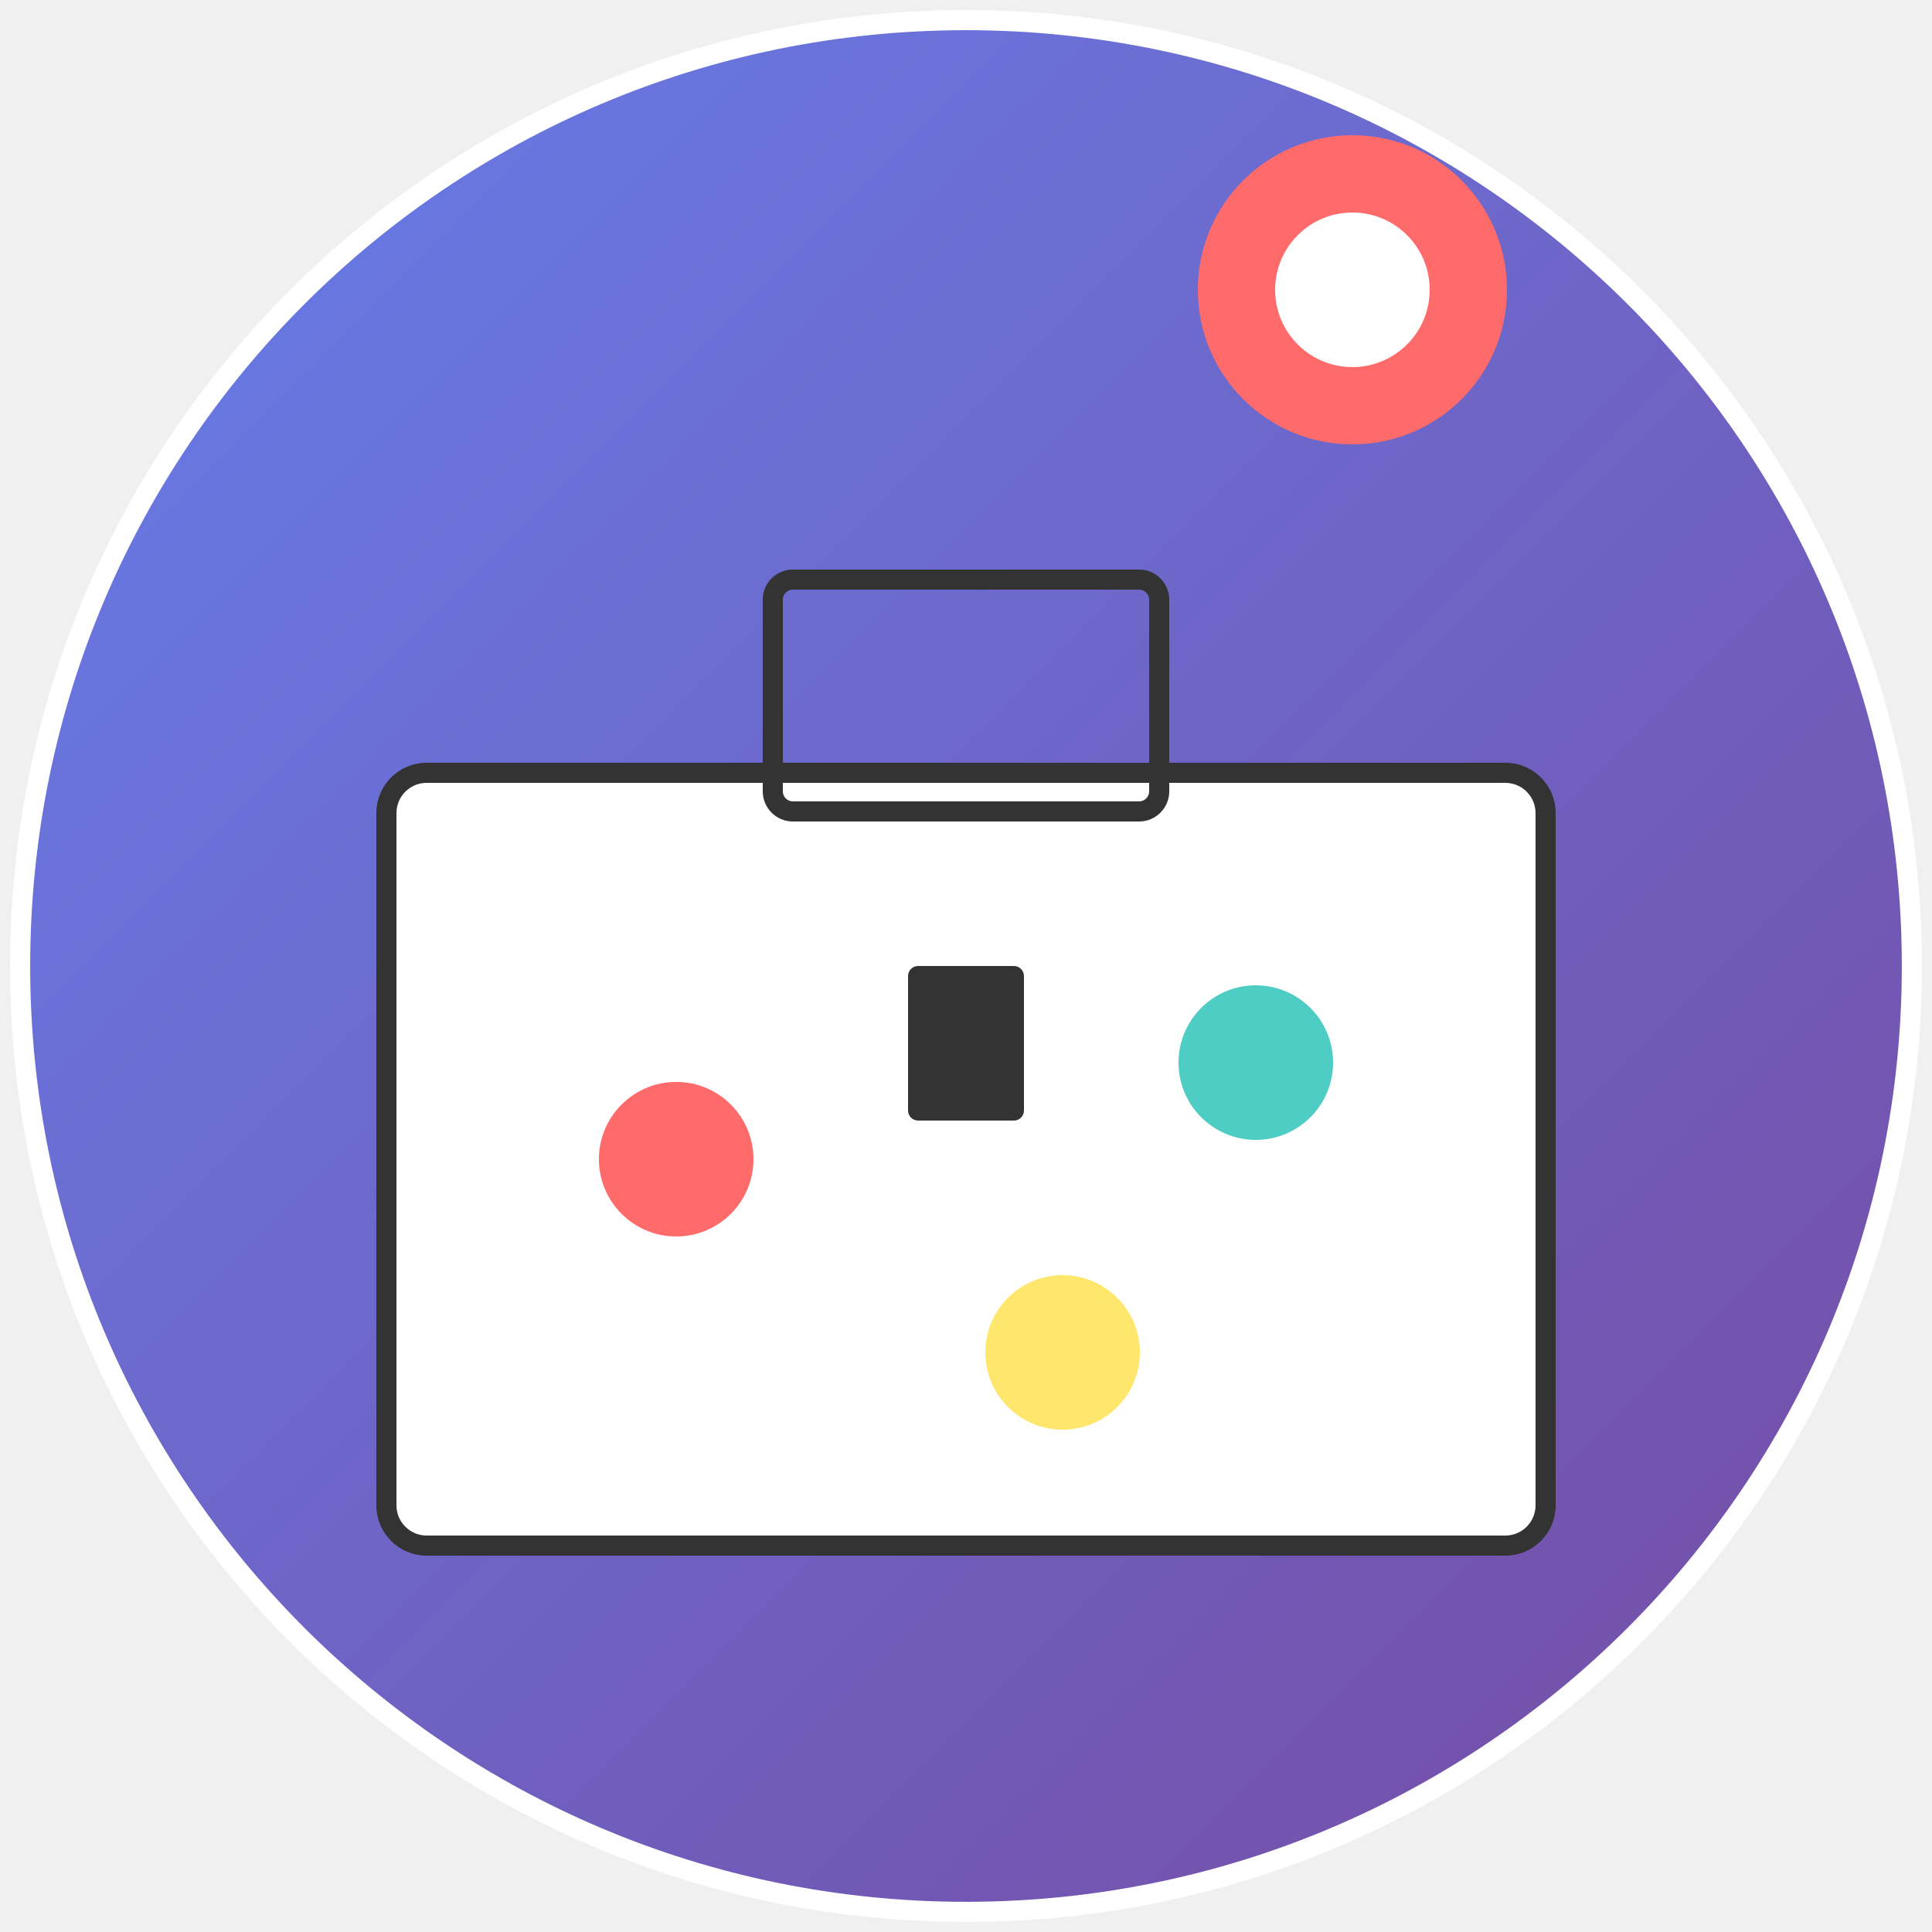
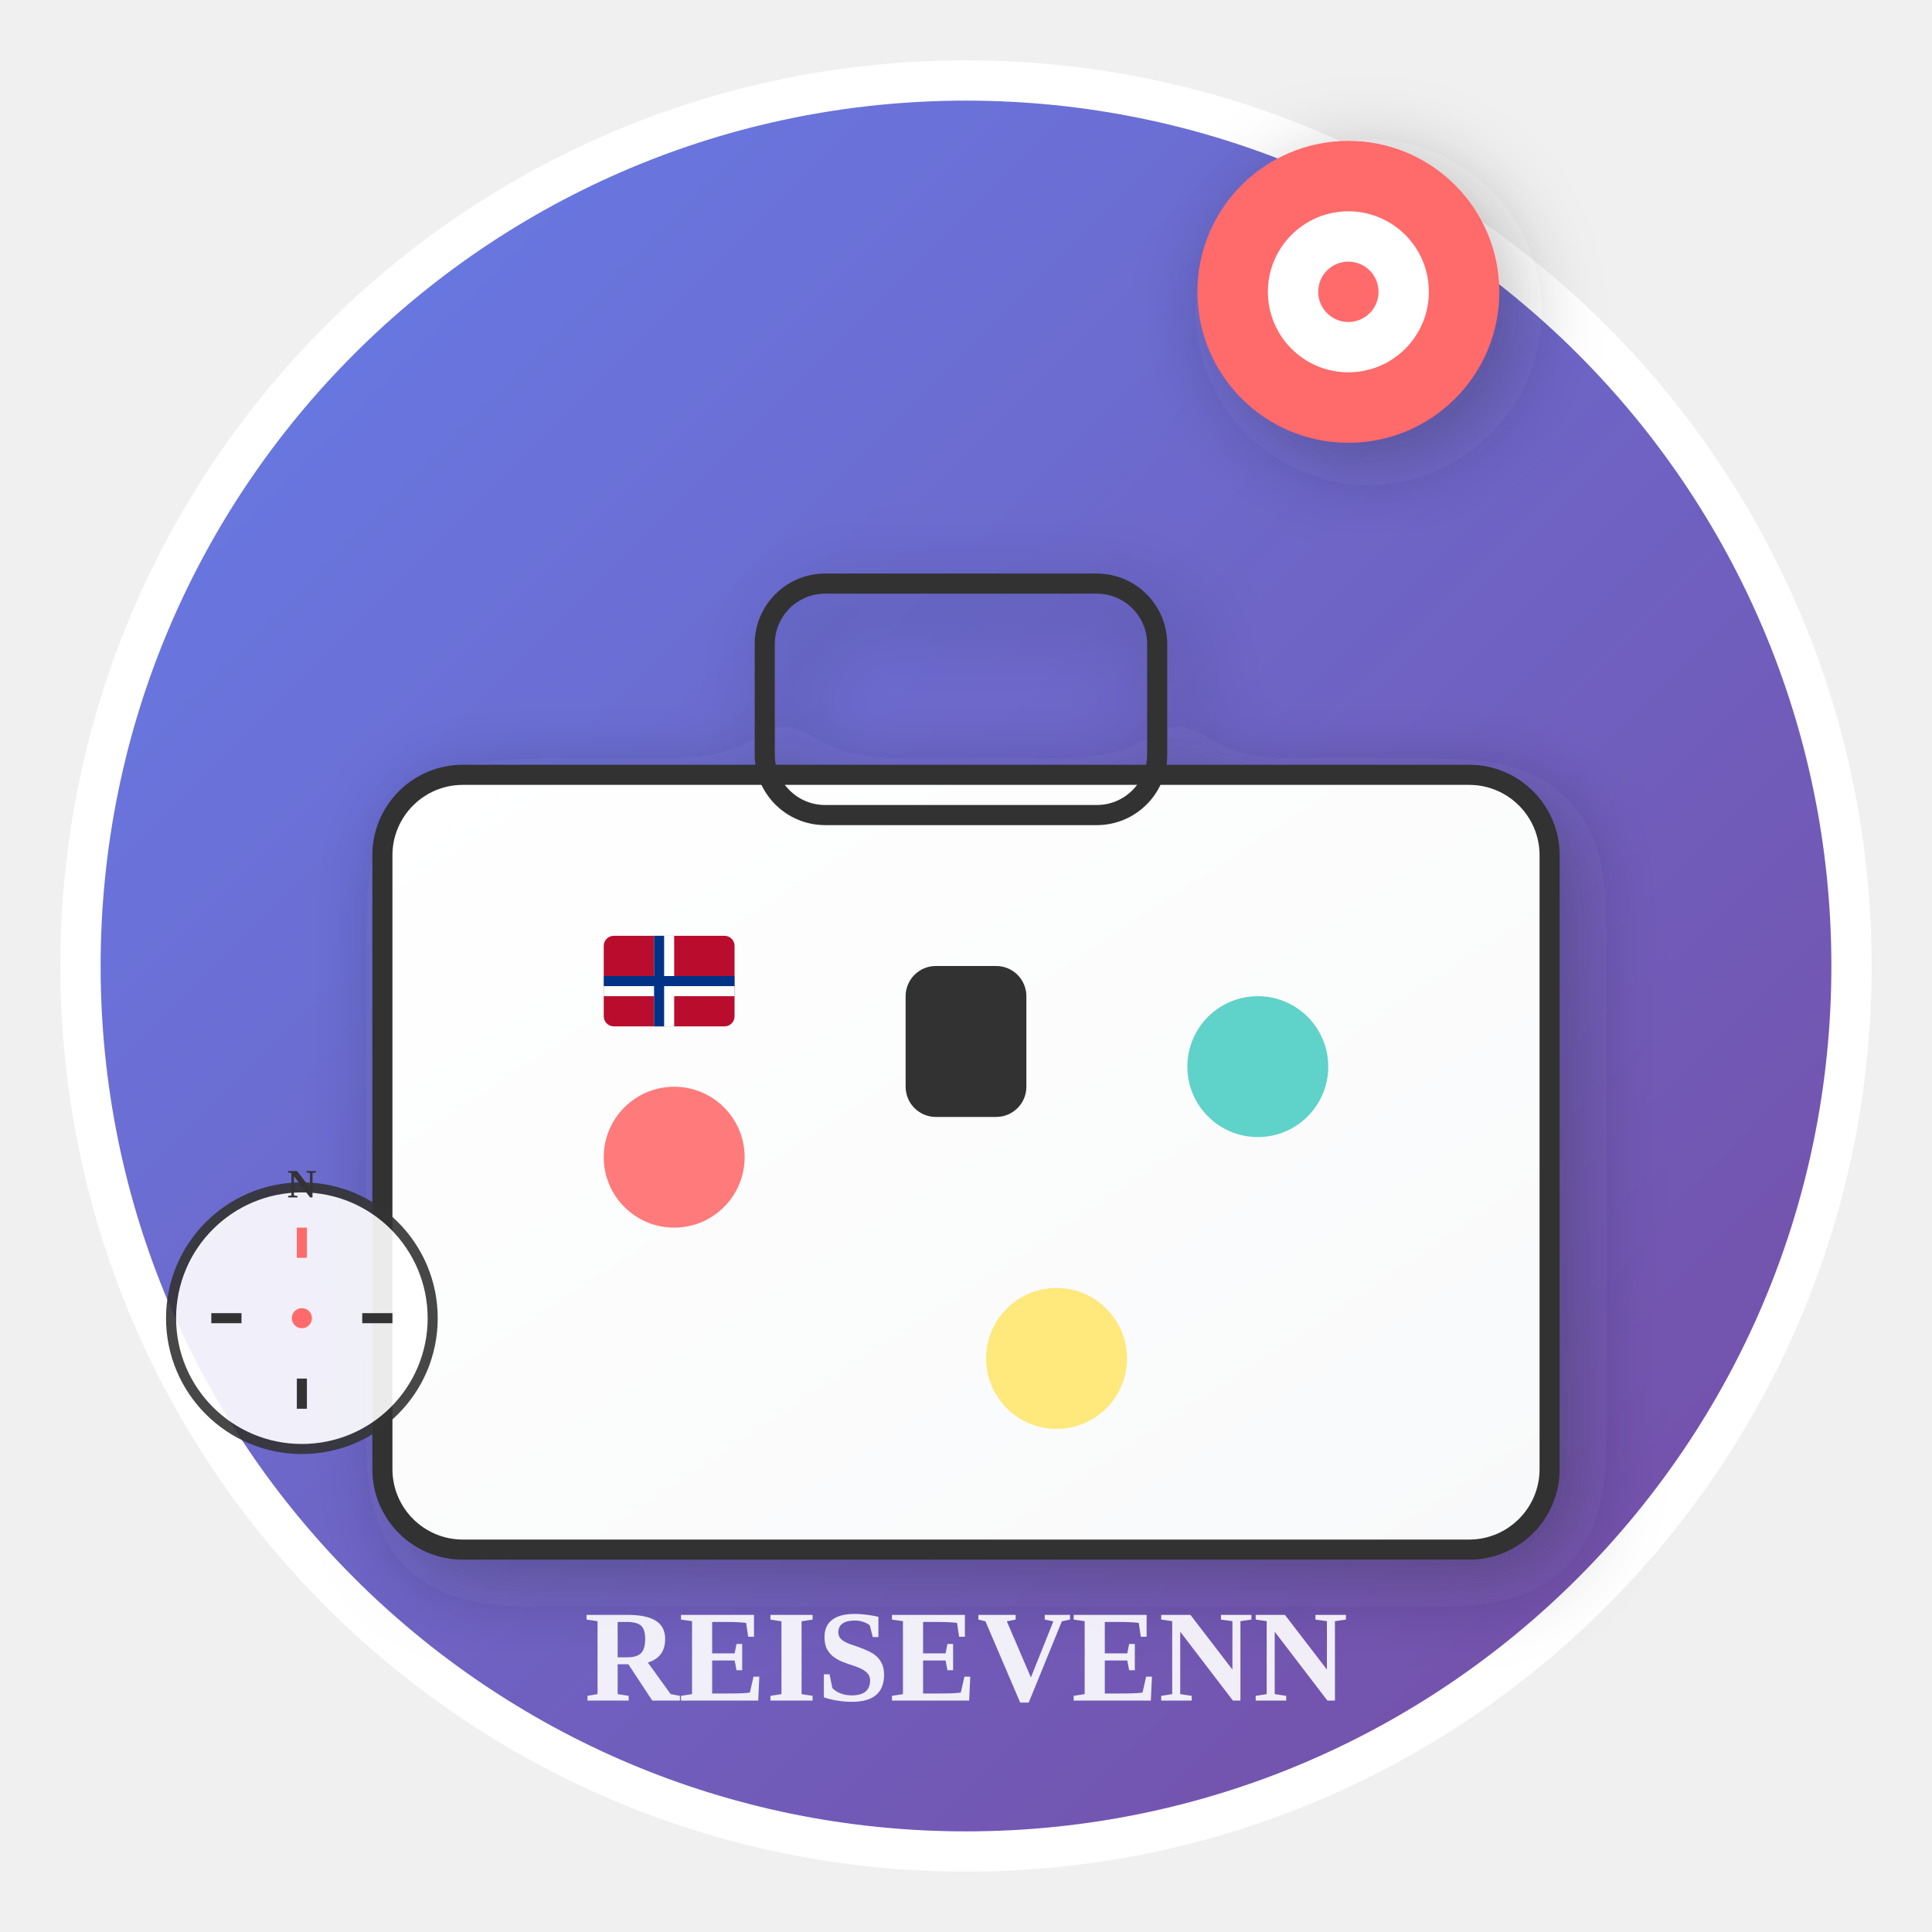
- <svg xmlns="http://www.w3.org/2000/svg" width="192" height="192">
+ <svg xmlns="http://www.w3.org/2000/svg" width="192" height="192" viewBox="0 0 192 192">
  <defs>
    <linearGradient id="grad" x1="0%" y1="0%" x2="100%" y2="100%">
      <stop offset="0%" style="stop-color:#667eea;stop-opacity:1" />
      <stop offset="100%" style="stop-color:#764ba2;stop-opacity:1" />
    </linearGradient>
+     <linearGradient id="suitcaseGrad" x1="0%" y1="0%" x2="100%" y2="100%">
+       <stop offset="0%" style="stop-color:#ffffff;stop-opacity:1" />
+       <stop offset="100%" style="stop-color:#f8f9fa;stop-opacity:1" />
+     </linearGradient>
+     <filter id="shadow" x="-50%" y="-50%" width="200%" height="200%">
+       <feDropShadow dx="2" dy="2" stdDeviation="4" flood-color="#333" flood-opacity="0.3" />
+     </filter>
  </defs>
-   <circle cx="96" cy="96" r="94" fill="url(#grad)" stroke="#fff" stroke-width="2" />
-   <g transform="translate(38.4, 48)">
-     <rect x="0" y="28.8" width="115.2" height="76.8" rx="4" fill="#fff" stroke="#333" stroke-width="2" />
-     <rect x="38.4" y="9.6" width="38.4" height="23.04" rx="2" fill="none" stroke="#333" stroke-width="2" />
-     <rect x="51.84" y="48" width="11.52" height="15.36" rx="1" fill="#333" />
-     <circle cx="28.8" cy="67.2" r="7.68" fill="#ff6b6b" />
-     <circle cx="86.4" cy="57.6" r="7.68" fill="#4ecdc4" />
-     <circle cx="67.2" cy="86.4" r="7.68" fill="#ffe66d" />
+   <circle cx="96" cy="96" r="88" fill="url(#grad)" stroke="#fff" stroke-width="4" />
+   <g transform="translate(38, 48)" filter="url(#shadow)">
+     <rect x="0" y="29" width="116" height="77" rx="8" fill="url(#suitcaseGrad)" stroke="#333" stroke-width="2" />
+     <rect x="38" y="10" width="39" height="23" rx="6" fill="none" stroke="#333" stroke-width="2" />
+     <rect x="52" y="48" width="12" height="15" rx="3" fill="#333" />
+     <circle cx="29" cy="67" r="7" fill="#ff6b6b" opacity="0.9" />
+     <circle cx="87" cy="58" r="7" fill="#4ecdc4" opacity="0.9" />
+     <circle cx="67" cy="87" r="7" fill="#ffe66d" opacity="0.9" />
+     <g transform="translate(22, 45)">
+       <rect x="0" y="0" width="13" height="9" rx="1" fill="#BA0C2F" />
+       <rect x="5" y="0" width="2" height="9" fill="#fff" />
+       <rect x="0" y="4" width="13" height="2" fill="#fff" />
+       <rect x="5" y="0" width="1" height="9" fill="#003087" />
+       <rect x="0" y="4" width="13" height="1" fill="#003087" />
+     </g>
  </g>
-   <g transform="translate(134.4, 28.8)">
-     <circle cx="0" cy="0" r="15.36" fill="#ff6b6b" />
-     <circle cx="0" cy="0" r="7.68" fill="#fff" />
+   <g transform="translate(134, 29)">
+     <circle cx="0" cy="0" r="15" fill="#ff6b6b" filter="url(#shadow)" />
+     <circle cx="0" cy="0" r="8" fill="#fff" />
+     <circle cx="0" cy="0" r="3" fill="#ff6b6b" />
  </g>
+   <g transform="translate(30, 131)">
+     <circle cx="0" cy="0" r="13" fill="#fff" stroke="#333" stroke-width="1" opacity="0.9" />
+     <circle cx="0" cy="0" r="1" fill="#ff6b6b" />
+     <line x1="0" y1="-9" x2="0" y2="-6" stroke="#ff6b6b" stroke-width="1" />
+     <line x1="9" y1="0" x2="6" y2="0" stroke="#333" stroke-width="1" />
+     <line x1="0" y1="9" x2="0" y2="6" stroke="#333" stroke-width="1" />
+     <line x1="-9" y1="0" x2="-6" y2="0" stroke="#333" stroke-width="1" />
+     <text x="0" y="-12" text-anchor="middle" font-size="4" fill="#333" font-weight="bold">N</text>
+   </g>
+   <text x="96" y="169" text-anchor="middle" font-size="13" fill="#fff" font-weight="bold" opacity="0.9">REISEVENN</text>
</svg>
